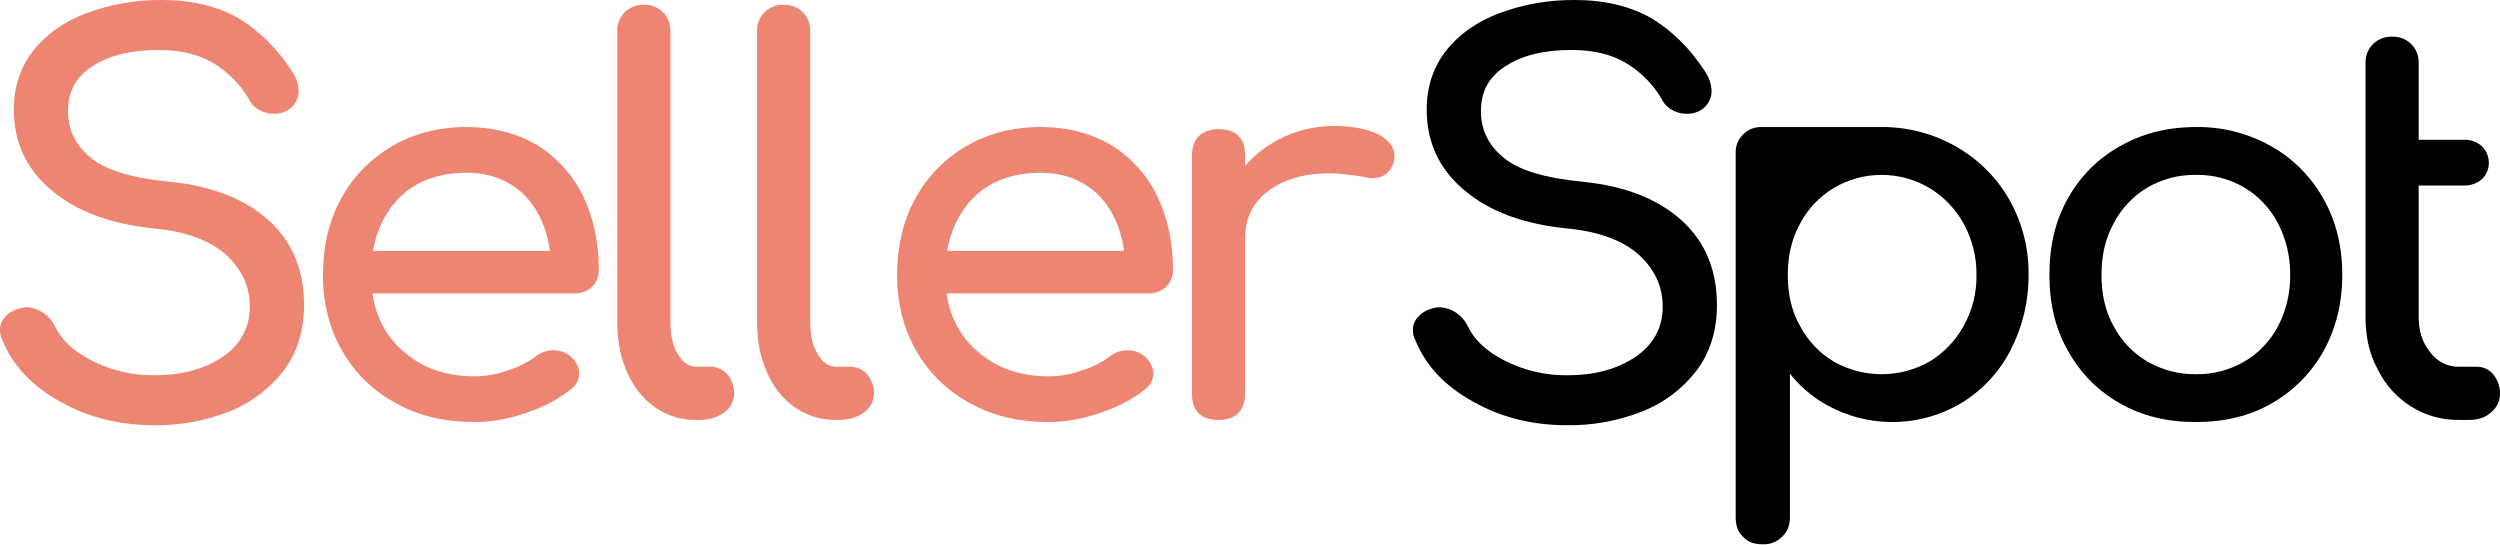
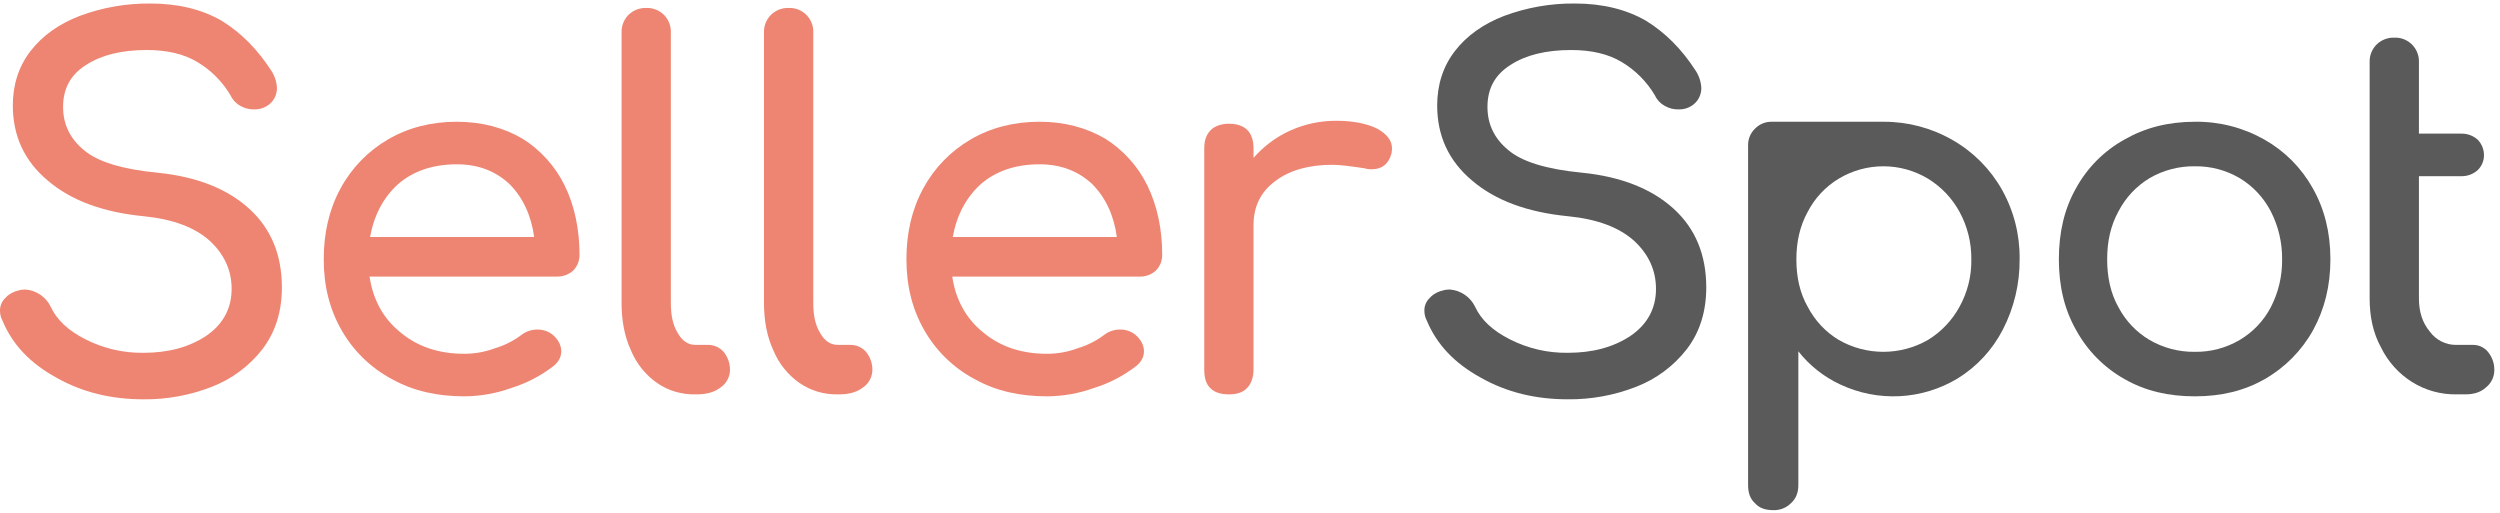
- <svg xmlns="http://www.w3.org/2000/svg" width="1237.512" height="269.43" viewBox="0 0 1237.512 269.43">
-   <g id="title" transform="translate(-267.923 -185.251)">
-     <path id="path112451" d="M347.325,194.46c-10.525-6.052-23.154-9.209-38.152-9.209a105.38,105.38,0,0,0-37.625,6.578c-11.051,4.21-20,10.525-26.311,18.681s-9.472,17.892-9.472,28.943c0,16.05,6.052,29.469,18.681,39.993q18.549,15.787,51.307,18.944c15.787,1.579,27.364,6.052,35.257,13.156,7.63,7.1,11.577,15.524,11.577,25.522,0,10.525-4.736,18.944-13.682,25-9.209,6.052-20.26,8.946-33.416,8.946a66.31,66.31,0,0,1-30.784-7.1c-9.472-4.736-15.524-10.525-18.681-17.366a16.385,16.385,0,0,0-13.682-9.209c-1.316,0-2.1.263-2.631.263-3.42.789-6.052,2.1-7.893,4.21a8.973,8.973,0,0,0-2.894,6.841,11.026,11.026,0,0,0,1.316,5.262c5.262,12.63,14.734,22.628,28.68,30.258,13.945,7.893,29.469,11.577,46.571,11.577a97.784,97.784,0,0,0,36.31-6.578,62.91,62.91,0,0,0,27.364-20.26c6.841-8.946,10.261-20,10.261-32.626q0-26.048-17.366-41.835c-11.577-10.525-27.89-17.1-48.939-19.207-18.944-1.842-32.1-5.789-39.467-12.1Q262.6,254.056,262.6,240.242c0-9.735,3.947-17.1,12.366-22.365q12.235-7.893,32.363-7.893,16.182,0,26.838,6.315a50.639,50.639,0,0,1,17.892,17.892,11.875,11.875,0,0,0,5.262,5.525,13.951,13.951,0,0,0,7.367,1.842,12.15,12.15,0,0,0,6.841-1.842,11.119,11.119,0,0,0,5.262-9.472,18.363,18.363,0,0,0-3.157-9.472c-7.367-11.314-16.05-20-26.312-26.312Z" transform="translate(39 0)" fill="#ee8572" />
-     <path id="path112453" d="M435.464,289.783a11.7,11.7,0,0,0,3.42-8.42c0-13.682-2.631-26.048-7.893-36.836a61.16,61.16,0,0,0-22.628-25c-10-5.789-21.575-8.946-34.994-8.946-13.682,0-26.048,3.157-36.836,9.472a66.785,66.785,0,0,0-25.259,26.048c-6.052,11.051-8.946,23.68-8.946,37.625,0,14.208,3.157,26.575,9.472,37.625A67.328,67.328,0,0,0,338.638,347.4c11.314,6.315,24.207,9.209,38.678,9.209a75.365,75.365,0,0,0,25.259-4.473,71.643,71.643,0,0,0,22.365-11.577c2.631-2.1,4.21-4.736,4.21-7.893s-1.579-6.315-4.736-8.946a12.926,12.926,0,0,0-7.893-2.631,13.8,13.8,0,0,0-8.683,2.894,44.836,44.836,0,0,1-14.208,7.1,46.5,46.5,0,0,1-16.313,2.894c-13.419,0-24.733-3.684-33.942-11.314-9.209-7.367-14.734-17.366-16.576-29.732h99.984a12.6,12.6,0,0,0,8.683-3.157Zm-93.406-46.045c7.893-6.841,18.418-10.525,31.311-10.525,11.577,0,20.786,3.684,28.153,10.525,7.1,7.1,11.577,16.576,13.156,28.153H327.061C329.166,260.314,334.165,250.842,342.058,243.738Z" transform="translate(125.462 37.55)" fill="#ee8572" />
-     <path id="path112455" d="M372.7,189.889a12.681,12.681,0,0,0-3.684,9.472V343.022c0,9.472,1.579,17.892,5,25.259a39.831,39.831,0,0,0,13.945,17.366,34.866,34.866,0,0,0,20.523,6.052h.526c5.262,0,9.472-1.052,12.893-3.684a11.5,11.5,0,0,0,5-9.472,14.9,14.9,0,0,0-3.42-9.472,10.941,10.941,0,0,0-8.42-3.684h-6.578q-5.92,0-9.472-6.315c-2.631-4.21-3.684-9.472-3.684-16.05V199.361A12.618,12.618,0,0,0,382.168,186.2a12.886,12.886,0,0,0-9.472,3.684Z" transform="translate(204.445 1.414)" fill="#ee8572" />
-     <path id="path112457" d="M404.579,189.889a12.681,12.681,0,0,0-3.684,9.472V343.022c0,9.472,1.579,17.892,5,25.259a39.831,39.831,0,0,0,13.945,17.366,34.866,34.866,0,0,0,20.523,6.052h.526c5.262,0,9.472-1.052,12.893-3.684a11.5,11.5,0,0,0,5-9.472,14.9,14.9,0,0,0-3.421-9.472,10.941,10.941,0,0,0-8.42-3.684h-6.578q-5.92,0-9.472-6.315c-2.631-4.21-3.684-9.472-3.684-16.05V199.361A12.618,12.618,0,0,0,414.051,186.2a12.886,12.886,0,0,0-9.472,3.684Z" transform="translate(241.773 1.414)" fill="#ee8572" />
-     <path id="path112459" d="M561.96,289.783a11.7,11.7,0,0,0,3.42-8.42c0-13.682-2.631-26.048-7.893-36.836a61.159,61.159,0,0,0-22.628-25c-10-5.789-21.575-8.946-34.994-8.946-13.682,0-26.048,3.157-36.836,9.472a66.785,66.785,0,0,0-25.259,26.048c-6.052,11.051-8.946,23.68-8.946,37.625,0,14.208,3.157,26.575,9.472,37.625A67.328,67.328,0,0,0,465.134,347.4c11.314,6.315,24.207,9.209,38.678,9.209a75.365,75.365,0,0,0,25.259-4.473,71.642,71.642,0,0,0,22.365-11.577c2.631-2.1,4.21-4.736,4.21-7.893s-1.579-6.315-4.736-8.946a12.926,12.926,0,0,0-7.893-2.631,13.8,13.8,0,0,0-8.683,2.894,44.836,44.836,0,0,1-14.208,7.1,46.5,46.5,0,0,1-16.313,2.894c-13.419,0-24.733-3.684-33.942-11.314-9.209-7.367-14.734-17.366-16.576-29.732h99.984a12.6,12.6,0,0,0,8.683-3.157Zm-93.406-46.045c7.893-6.841,18.418-10.525,31.311-10.525,11.577,0,20.786,3.684,28.153,10.525,7.1,7.1,11.577,16.576,13.156,28.153H453.557C455.662,260.314,460.661,250.842,468.554,243.738Z" transform="translate(283.17 37.55)" fill="#ee8572" />
-     <path id="path112461" d="M589.981,214.583c-5.262-2.631-12.63-4.21-21.839-4.21a59.549,59.549,0,0,0-24.733,5.262,57.158,57.158,0,0,0-19.471,14.471v-5c0-8.683-4.473-13.156-13.156-13.156-4.21,0-7.63,1.316-9.735,3.421-2.368,2.368-3.421,5.525-3.421,9.735V342.72c0,4.473,1.052,7.893,3.421,10,2.1,2.1,5.525,3.157,9.735,3.157s7.63-1.052,9.735-3.42c2.1-2.1,3.42-5.525,3.42-9.735V265.89c0-9.735,3.684-17.629,11.577-23.417,7.63-5.789,17.892-8.683,30.521-8.683,4.21,0,10,.789,17.1,1.842a11.631,11.631,0,0,0,3.947.526c5.262,0,8.946-2.631,10.525-8.42,0-.526.263-1.316.263-2.631,0-4.21-2.631-7.63-7.893-10.525Z" transform="translate(360.33 37.236)" fill="#ee8572" />
-     <path id="path112463" d="M664.083,194.46c-10.525-6.052-23.154-9.209-38.152-9.209a105.38,105.38,0,0,0-37.625,6.578c-11.051,4.21-20,10.525-26.312,18.681s-9.472,17.892-9.472,28.943c0,16.05,6.052,29.469,18.681,39.993q18.55,15.787,51.307,18.944c15.787,1.579,27.364,6.052,35.257,13.156,7.63,7.1,11.577,15.524,11.577,25.522,0,10.525-4.736,18.944-13.682,25-9.209,6.052-20.26,8.946-33.416,8.946a66.31,66.31,0,0,1-30.784-7.1c-9.472-4.736-15.524-10.525-18.681-17.366a16.385,16.385,0,0,0-13.682-9.209c-1.316,0-2.1.263-2.631.263-3.42.789-6.052,2.1-7.893,4.21a8.973,8.973,0,0,0-2.894,6.841A11.026,11.026,0,0,0,547,353.908c5.262,12.63,14.734,22.628,28.68,30.258,13.945,7.893,29.469,11.577,46.571,11.577a97.784,97.784,0,0,0,36.31-6.578,62.911,62.911,0,0,0,27.364-20.26c6.841-8.946,10.261-20,10.261-32.626q0-26.048-17.365-41.835c-11.577-10.525-27.89-17.1-48.939-19.207-18.944-1.842-32.1-5.789-39.467-12.1q-11.051-9.077-11.051-22.891c0-9.735,3.947-17.1,12.366-22.365q12.235-7.893,32.363-7.893,16.182,0,26.838,6.315a50.638,50.638,0,0,1,17.892,17.892,11.876,11.876,0,0,0,5.262,5.525,13.951,13.951,0,0,0,7.367,1.842,12.15,12.15,0,0,0,6.841-1.842,11.119,11.119,0,0,0,5.262-9.472,18.363,18.363,0,0,0-3.157-9.472c-7.367-11.314-16.05-20-26.311-26.312Z" transform="translate(421.626 0)" />
-     <path id="path112465" d="M767.031,283.731a73.434,73.434,0,0,0-9.472-37.1,70.164,70.164,0,0,0-26.311-26.312,73.359,73.359,0,0,0-36.836-9.735H634.684a12.094,12.094,0,0,0-8.946,3.684,11.922,11.922,0,0,0-3.684,8.946v180.5c0,4.21,1.052,7.367,3.684,9.735,2.368,2.631,5.526,3.684,9.735,3.684a12.681,12.681,0,0,0,9.472-3.684c2.631-2.368,3.947-5.525,3.947-9.735V332.67A61.2,61.2,0,0,0,671.257,350.3a66.762,66.762,0,0,0,62.621-3.157,66.054,66.054,0,0,0,24.207-26.048,79.947,79.947,0,0,0,8.946-37.362Zm-25.785,0a50,50,0,0,1-6.315,25.259,47.153,47.153,0,0,1-16.839,17.629,48.052,48.052,0,0,1-47.624,0,44.568,44.568,0,0,1-16.576-17.629c-4.21-7.367-6.052-15.787-6.052-25.259,0-9.209,1.842-17.629,6.052-25.259a44.568,44.568,0,0,1,16.576-17.629,46.387,46.387,0,0,1,47.624,0,47.153,47.153,0,0,1,16.839,17.629A51.412,51.412,0,0,1,741.245,283.731Z" transform="translate(505.041 37.55)" />
-     <path id="path112467" d="M803.336,220.057a73.435,73.435,0,0,0-37.1-9.472c-14.208,0-26.575,3.157-37.625,9.472a65.679,65.679,0,0,0-25.785,25.785c-6.315,11.051-9.209,23.68-9.209,37.889s2.894,26.575,9.209,37.625A66.331,66.331,0,0,0,728.611,347.4c11.051,6.315,23.417,9.209,37.625,9.209,13.945,0,26.311-2.894,37.362-9.209a68.114,68.114,0,0,0,25.785-26.048c6.052-11.051,9.209-23.417,9.209-37.625s-3.157-26.838-9.472-37.889a67.434,67.434,0,0,0-25.785-25.785ZM742.03,240.58a46.8,46.8,0,0,1,24.207-6.315,45.847,45.847,0,0,1,23.943,6.315,44.568,44.568,0,0,1,16.576,17.629,54.535,54.535,0,0,1,6.052,25.522,53.772,53.772,0,0,1-6.052,25.522,43.873,43.873,0,0,1-16.576,17.366,45.847,45.847,0,0,1-23.943,6.315,46.8,46.8,0,0,1-24.207-6.315,43.872,43.872,0,0,1-16.576-17.366c-4.21-7.367-6.052-16.05-6.052-25.522s1.842-17.892,6.052-25.522A44.568,44.568,0,0,1,742.03,240.58Z" transform="translate(588.773 37.55)" />
-     <path id="path112469" d="M770.656,243.609v87.617c0,9.735,1.842,18.418,6.052,26.048a45.018,45.018,0,0,0,16.576,18.418,43.43,43.43,0,0,0,23.68,6.578H821.7c4.473,0,8.157-1.052,11.051-3.684a11.729,11.729,0,0,0,4.473-9.472,14.9,14.9,0,0,0-3.421-9.472,10.247,10.247,0,0,0-7.893-3.684h-8.946a17.215,17.215,0,0,1-14.208-7.1c-3.947-4.736-5.788-10.525-5.788-17.629V266.237h22.365a12.815,12.815,0,0,0,8.946-3.157,10.937,10.937,0,0,0,3.421-7.893,11.7,11.7,0,0,0-3.421-8.42,12.815,12.815,0,0,0-8.946-3.157H796.968V205.721a12.618,12.618,0,0,0-13.156-13.156,12.886,12.886,0,0,0-9.472,3.684,12.681,12.681,0,0,0-3.684,9.472Z" transform="translate(668.211 10.841)" />
-   </g>
+ <svg xmlns="http://www.w3.org/2000/svg" width="395" height="81" viewBox="0 0 395 81" fill="none">
+   <path d="M35.039 3.29C31.925 1.492 28.187 0.554 23.749 0.554C19.95 0.519 16.177 1.181 12.615 2.508C9.344 3.759 6.696 5.635 4.828 8.058C2.961 10.482 2.025 13.374 2.025 16.657C2.025 21.426 3.816 25.412 7.554 28.539C11.213 31.666 16.274 33.542 22.737 34.167C27.409 34.636 30.835 35.965 33.171 38.076C35.428 40.185 36.597 42.688 36.597 45.658C36.597 48.785 35.195 51.286 32.548 53.086C29.822 54.883 26.552 55.743 22.659 55.743C19.497 55.787 16.372 55.064 13.549 53.634C10.746 52.227 8.955 50.507 8.021 48.475C7.647 47.7 7.075 47.038 6.364 46.558C5.653 46.077 4.827 45.795 3.972 45.739C3.582 45.739 3.35 45.817 3.193 45.817C2.181 46.051 1.402 46.441 0.857 47.068C0.578 47.325 0.358 47.64 0.21 47.991C0.062 48.341 -0.009 48.719 0.001 49.1C-0.001 49.645 0.133 50.183 0.39 50.663C1.948 54.416 4.751 57.386 8.878 59.653C13.004 61.998 17.598 63.092 22.659 63.092C26.332 63.131 29.979 62.468 33.405 61.138C36.604 59.917 39.406 57.834 41.502 55.119C43.527 52.461 44.539 49.177 44.539 45.426C44.539 40.267 42.826 36.124 39.4 32.997C35.974 29.87 31.146 27.916 24.917 27.291C19.311 26.743 15.418 25.571 13.238 23.696C11.057 21.896 9.967 19.628 9.967 16.892C9.967 13.999 11.135 11.811 13.626 10.247C16.04 8.684 19.232 7.902 23.203 7.902C26.396 7.902 29.043 8.527 31.145 9.778C33.33 11.072 35.152 12.901 36.44 15.094C36.765 15.798 37.313 16.375 37.998 16.735C38.66 17.117 39.414 17.306 40.178 17.283C40.892 17.306 41.596 17.116 42.202 16.735C42.679 16.439 43.073 16.024 43.345 15.532C43.618 15.039 43.76 14.485 43.759 13.921C43.713 12.915 43.389 11.941 42.825 11.107C40.645 7.746 38.075 5.165 35.038 3.29H35.039Z" fill="#EE8572" />
+   <path d="M90.549 42.767C90.875 42.439 91.132 42.048 91.306 41.619C91.48 41.189 91.567 40.729 91.561 40.265C91.561 36.2 90.782 32.527 89.225 29.322C87.73 26.265 85.41 23.691 82.528 21.894C79.569 20.174 76.144 19.236 72.173 19.236C68.124 19.236 64.464 20.174 61.272 22.05C58.117 23.888 55.529 26.567 53.797 29.789C52.006 33.072 51.149 36.824 51.149 40.967C51.149 45.188 52.084 48.863 53.953 52.145C55.819 55.426 58.572 58.11 61.895 59.885C65.243 61.761 69.058 62.62 73.341 62.62C75.89 62.61 78.418 62.16 80.816 61.292C83.207 60.546 85.448 59.382 87.434 57.852C88.213 57.228 88.68 56.445 88.68 55.507C88.68 54.569 88.213 53.631 87.278 52.849C86.607 52.337 85.786 52.063 84.943 52.068C84.014 52.053 83.107 52.356 82.373 52.928C81.108 53.876 79.684 54.59 78.168 55.037C76.624 55.611 74.988 55.902 73.341 55.897C69.37 55.897 66.022 54.802 63.297 52.535C60.571 50.347 58.936 47.376 58.391 43.702H87.98C88.923 43.727 89.842 43.392 90.549 42.764L90.549 42.767ZM62.907 29.087C65.243 27.055 68.357 25.96 72.173 25.96C75.599 25.96 78.324 27.055 80.504 29.087C82.605 31.197 83.93 34.012 84.397 37.451H58.469C59.092 34.012 60.571 31.198 62.907 29.087Z" fill="#EE8572" />
+   <path d="M99.298 2.354C98.933 2.722 98.647 3.162 98.46 3.646C98.272 4.13 98.186 4.648 98.208 5.168V47.849C98.208 50.663 98.675 53.164 99.688 55.353C100.546 57.432 101.978 59.221 103.814 60.512C105.601 61.736 107.726 62.365 109.888 62.31H110.043C111.601 62.31 112.846 61.998 113.859 61.216C114.314 60.903 114.687 60.483 114.945 59.992C115.203 59.502 115.338 58.956 115.339 58.402C115.337 57.374 114.979 56.379 114.326 55.588C114.015 55.235 113.631 54.954 113.201 54.765C112.77 54.576 112.304 54.483 111.835 54.493H109.888C108.72 54.493 107.786 53.868 107.085 52.617C106.306 51.366 105.995 49.803 105.995 47.849V5.168C106.018 4.648 105.932 4.129 105.745 3.645C105.557 3.16 105.271 2.72 104.905 2.352C104.538 1.984 104.1 1.697 103.617 1.509C103.134 1.32 102.617 1.235 102.1 1.258C101.583 1.24 101.068 1.327 100.586 1.516C100.104 1.704 99.666 1.988 99.297 2.352L99.298 2.354Z" fill="#EE8572" />
+   <path d="M121.801 2.353C121.435 2.722 121.15 3.162 120.962 3.646C120.775 4.13 120.689 4.648 120.71 5.168V47.849C120.71 50.663 121.178 53.164 122.19 55.353C123.049 57.432 124.481 59.221 126.317 60.512C128.104 61.736 130.228 62.365 132.39 62.31H132.546C134.103 62.31 135.349 61.998 136.361 61.216C136.817 60.902 137.19 60.483 137.447 59.992C137.705 59.502 137.84 58.956 137.841 58.402C137.839 57.374 137.481 56.379 136.829 55.588C136.517 55.235 136.133 54.954 135.703 54.765C135.272 54.576 134.806 54.483 134.337 54.493H132.39C131.222 54.493 130.288 53.868 129.587 52.617C128.809 51.366 128.497 49.803 128.497 47.849V5.168C128.52 4.648 128.435 4.13 128.247 3.645C128.06 3.16 127.774 2.72 127.407 2.352C127.041 1.985 126.603 1.697 126.12 1.509C125.638 1.32 125.121 1.235 124.604 1.257C124.087 1.24 123.572 1.327 123.09 1.516C122.608 1.704 122.17 1.988 121.801 2.352V2.353Z" fill="#EE8572" />
+   <path d="M182.615 42.767C182.941 42.439 183.199 42.048 183.373 41.619C183.546 41.189 183.633 40.729 183.627 40.265C183.627 36.2 182.848 32.527 181.291 29.322C179.796 26.265 177.476 23.691 174.595 21.894C171.635 20.174 168.21 19.236 164.239 19.236C160.19 19.236 156.531 20.174 153.338 22.05C150.183 23.888 147.596 26.567 145.863 29.789C144.072 33.072 143.216 36.824 143.216 40.967C143.216 45.188 144.15 48.863 146.019 52.145C147.885 55.426 150.639 58.11 153.961 59.885C157.309 61.761 161.125 62.62 165.407 62.62C167.956 62.61 170.484 62.16 172.882 61.292C175.273 60.546 177.514 59.382 179.5 57.852C180.279 57.228 180.746 56.445 180.746 55.507C180.746 54.569 180.279 53.631 179.345 52.849C178.673 52.337 177.852 52.063 177.009 52.068C176.08 52.053 175.174 52.356 174.439 52.928C173.174 53.876 171.75 54.59 170.235 55.037C168.69 55.611 167.055 55.902 165.407 55.897C161.436 55.897 158.088 54.802 155.363 52.535C152.638 50.347 151.003 47.376 150.458 43.702H180.046C180.99 43.727 181.908 43.392 182.615 42.764L182.615 42.767ZM154.973 29.087C157.309 27.055 160.424 25.96 164.239 25.96C167.665 25.96 170.39 27.055 172.57 29.087C174.671 31.197 175.996 34.012 176.464 37.451H150.535C151.158 34.012 152.637 31.198 154.973 29.087V29.087Z" fill="#EE8572" />
+   <path d="M217.601 20.333C216.044 19.551 213.864 19.082 211.138 19.082C208.615 19.071 206.119 19.604 203.819 20.645C201.614 21.648 199.649 23.114 198.057 24.945V23.459C198.057 20.88 196.734 19.551 194.164 19.551C192.918 19.551 191.906 19.942 191.283 20.567C190.583 21.271 190.271 22.209 190.271 23.459V58.402C190.271 59.731 190.582 60.747 191.283 61.373C191.905 61.997 192.918 62.311 194.164 62.311C195.41 62.311 196.422 61.998 197.045 61.295C197.666 60.671 198.057 59.653 198.057 58.403V35.576C198.057 32.684 199.147 30.339 201.483 28.619C203.741 26.899 206.778 26.039 210.515 26.039C211.761 26.039 213.474 26.274 215.575 26.587C215.953 26.706 216.348 26.759 216.743 26.743C218.3 26.743 219.391 25.961 219.858 24.241C219.858 24.085 219.936 23.85 219.936 23.46C219.936 22.209 219.157 21.193 217.6 20.333L217.601 20.333Z" fill="#EE8572" />
+   <path d="M260.089 3.29C256.975 1.492 253.238 0.554 248.799 0.554C245 0.519 241.227 1.181 237.665 2.508C234.395 3.759 231.746 5.635 229.878 8.058C228.011 10.482 227.075 13.374 227.075 16.657C227.075 21.426 228.866 25.412 232.604 28.539C236.263 31.666 241.324 33.542 247.787 34.167C252.459 34.636 255.885 35.965 258.22 38.076C260.478 40.185 261.646 42.688 261.646 45.658C261.646 48.785 260.245 51.286 257.597 53.086C254.872 54.883 251.602 55.743 247.709 55.743C244.547 55.787 241.422 55.064 238.599 53.634C235.796 52.227 234.005 50.507 233.071 48.475C232.697 47.7 232.125 47.038 231.414 46.558C230.703 46.077 229.877 45.795 229.022 45.739C228.632 45.739 228.4 45.817 228.243 45.817C227.231 46.051 226.452 46.441 225.907 47.068C225.628 47.325 225.408 47.64 225.26 47.991C225.112 48.341 225.041 48.719 225.051 49.1C225.05 49.645 225.184 50.181 225.441 50.661C226.998 54.413 229.802 57.384 233.929 59.651C238.055 61.996 242.649 63.09 247.71 63.09C251.383 63.129 255.03 62.466 258.455 61.136C261.654 59.915 264.456 57.832 266.553 55.117C268.578 52.459 269.59 49.175 269.59 45.424C269.59 40.265 267.877 36.122 264.451 32.995C261.025 29.868 256.197 27.914 249.968 27.288C244.362 26.741 240.469 25.569 238.289 23.694C236.109 21.896 235.019 19.629 235.019 16.893C235.019 14.001 236.187 11.812 238.678 10.248C241.092 8.685 244.284 7.903 248.255 7.903C251.448 7.903 254.095 8.529 256.197 9.779C258.382 11.073 260.204 12.902 261.492 15.095C261.817 15.799 262.365 16.376 263.049 16.736C263.712 17.118 264.466 17.307 265.229 17.284C265.943 17.307 266.648 17.117 267.254 16.736C267.731 16.44 268.124 16.025 268.397 15.533C268.67 15.04 268.812 14.486 268.811 13.922C268.765 12.916 268.441 11.942 267.877 11.108C265.697 7.747 263.127 5.166 260.091 3.291L260.089 3.29Z" fill="#5A5A5A" />
+   <path d="M319.101 40.969C319.153 37.11 318.186 33.307 316.297 29.947C314.45 26.685 311.76 23.984 308.511 22.129C305.195 20.218 301.434 19.221 297.61 19.237H279.935C279.443 19.227 278.953 19.319 278.498 19.507C278.042 19.695 277.63 19.976 277.288 20.332C276.931 20.674 276.65 21.087 276.462 21.544C276.274 22.002 276.184 22.494 276.198 22.989V76.615C276.198 77.866 276.509 78.804 277.288 79.507C277.989 80.289 278.923 80.602 280.169 80.602C280.686 80.623 281.202 80.537 281.684 80.349C282.167 80.16 282.605 79.874 282.972 79.507C283.75 78.804 284.14 77.866 284.14 76.615V55.508C285.905 57.752 288.172 59.547 290.758 60.746C293.687 62.125 296.909 62.761 300.14 62.597C303.372 62.434 306.513 61.476 309.29 59.808C312.337 57.934 314.815 55.258 316.453 52.069C318.221 48.64 319.13 44.83 319.101 40.969V40.969ZM311.47 40.969C311.518 43.592 310.873 46.181 309.601 48.473C308.426 50.627 306.708 52.434 304.618 53.711C302.471 54.94 300.043 55.587 297.571 55.587C295.1 55.587 292.671 54.94 290.525 53.711C288.44 52.452 286.742 50.64 285.619 48.473C284.374 46.284 283.828 43.783 283.828 40.969C283.828 38.233 284.374 35.731 285.619 33.464C286.742 31.298 288.44 29.485 290.525 28.227C292.654 26.948 295.09 26.273 297.571 26.273C300.053 26.273 302.488 26.948 304.618 28.227C306.708 29.504 308.426 31.31 309.601 33.464C310.855 35.764 311.499 38.348 311.47 40.969H311.47Z" fill="#5A5A5A" />
+   <path d="M357.77 22.052C354.423 20.156 350.635 19.185 346.791 19.238C342.587 19.238 338.927 20.176 335.657 22.052C332.444 23.832 329.799 26.488 328.026 29.713C326.158 32.996 325.301 36.748 325.301 40.97C325.301 45.191 326.158 48.865 328.026 52.148C329.796 55.395 332.44 58.077 335.657 59.885C338.927 61.762 342.587 62.621 346.791 62.621C350.918 62.621 354.578 61.762 357.848 59.885C361.048 58.054 363.687 55.378 365.478 52.147C367.269 48.864 368.204 45.19 368.204 40.968C368.204 36.747 367.269 32.995 365.401 29.712C363.606 26.503 360.966 23.853 357.77 22.051L357.77 22.052ZM339.628 28.15C341.802 26.883 344.279 26.235 346.792 26.274C349.28 26.235 351.731 26.884 353.877 28.15C355.962 29.408 357.66 31.221 358.782 33.387C359.985 35.731 360.6 38.334 360.573 40.97C360.609 43.607 359.994 46.212 358.782 48.552C357.657 50.696 355.958 52.483 353.877 53.712C351.731 54.977 349.28 55.627 346.792 55.588C344.279 55.626 341.802 54.978 339.628 53.712C337.547 52.483 335.848 50.696 334.723 48.552C333.477 46.363 332.932 43.784 332.932 40.97C332.932 38.156 333.477 35.654 334.723 33.387C335.845 31.221 337.543 29.408 339.628 28.15V28.15Z" fill="#5A5A5A" />
+   <path d="M374.404 21.114V47.144C374.404 50.037 374.949 52.616 376.195 54.883C377.288 57.132 378.988 59.028 381.1 60.355C383.2 61.67 385.633 62.349 388.108 62.309H389.509C390.833 62.309 391.923 61.997 392.78 61.215C393.203 60.881 393.542 60.453 393.772 59.964C394.002 59.476 394.115 58.941 394.103 58.401C394.102 57.373 393.744 56.378 393.091 55.587C392.806 55.243 392.448 54.967 392.045 54.778C391.641 54.589 391.201 54.491 390.755 54.492H388.108C387.29 54.505 386.481 54.321 385.749 53.953C385.017 53.586 384.384 53.047 383.903 52.383C382.735 50.976 382.191 49.256 382.191 47.145V27.837H388.809C389.778 27.875 390.726 27.54 391.456 26.898C391.774 26.597 392.028 26.233 392.202 25.83C392.376 25.427 392.467 24.993 392.469 24.554C392.475 24.09 392.388 23.63 392.214 23.2C392.04 22.77 391.783 22.38 391.456 22.052C390.726 21.411 389.778 21.075 388.809 21.114H382.191V9.857C382.213 9.338 382.128 8.82 381.94 8.335C381.753 7.851 381.467 7.411 381.1 7.043C380.734 6.676 380.296 6.389 379.813 6.2C379.331 6.012 378.815 5.926 378.297 5.949C377.781 5.931 377.266 6.019 376.784 6.207C376.302 6.395 375.863 6.68 375.494 7.043C375.129 7.412 374.844 7.852 374.656 8.336C374.468 8.82 374.383 9.338 374.404 9.857V21.114Z" fill="#5A5A5A" />
</svg>
